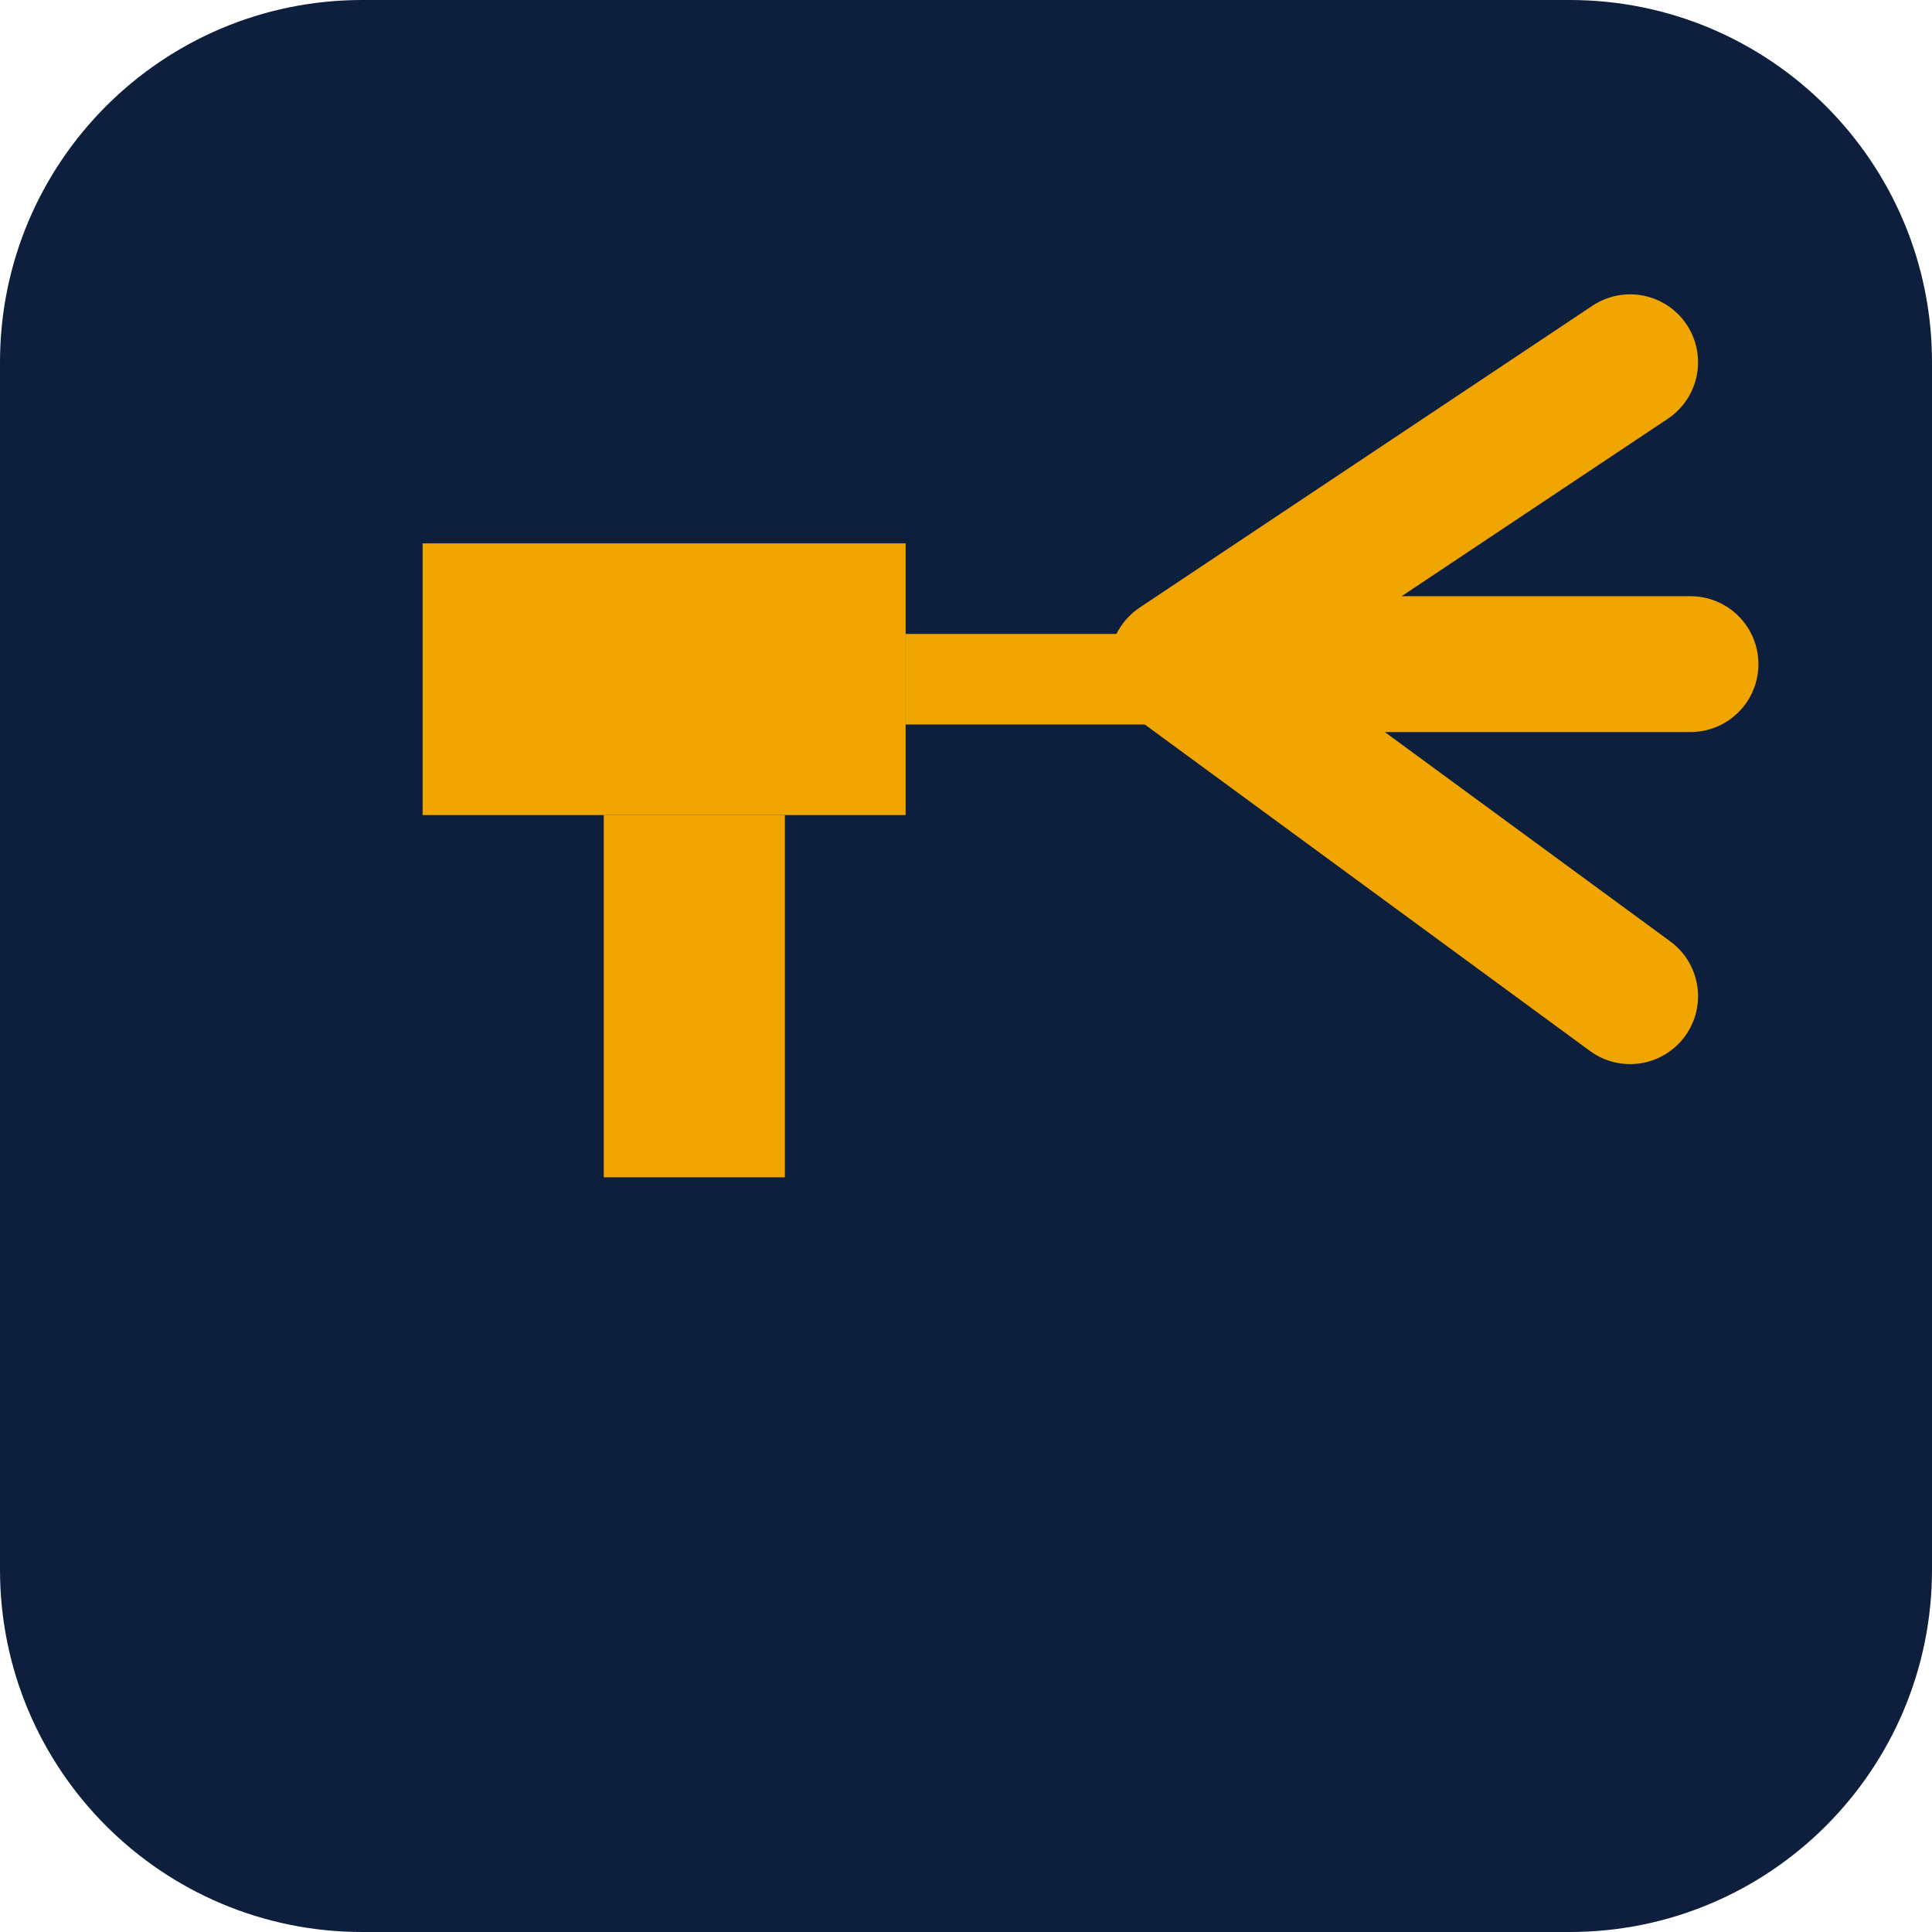
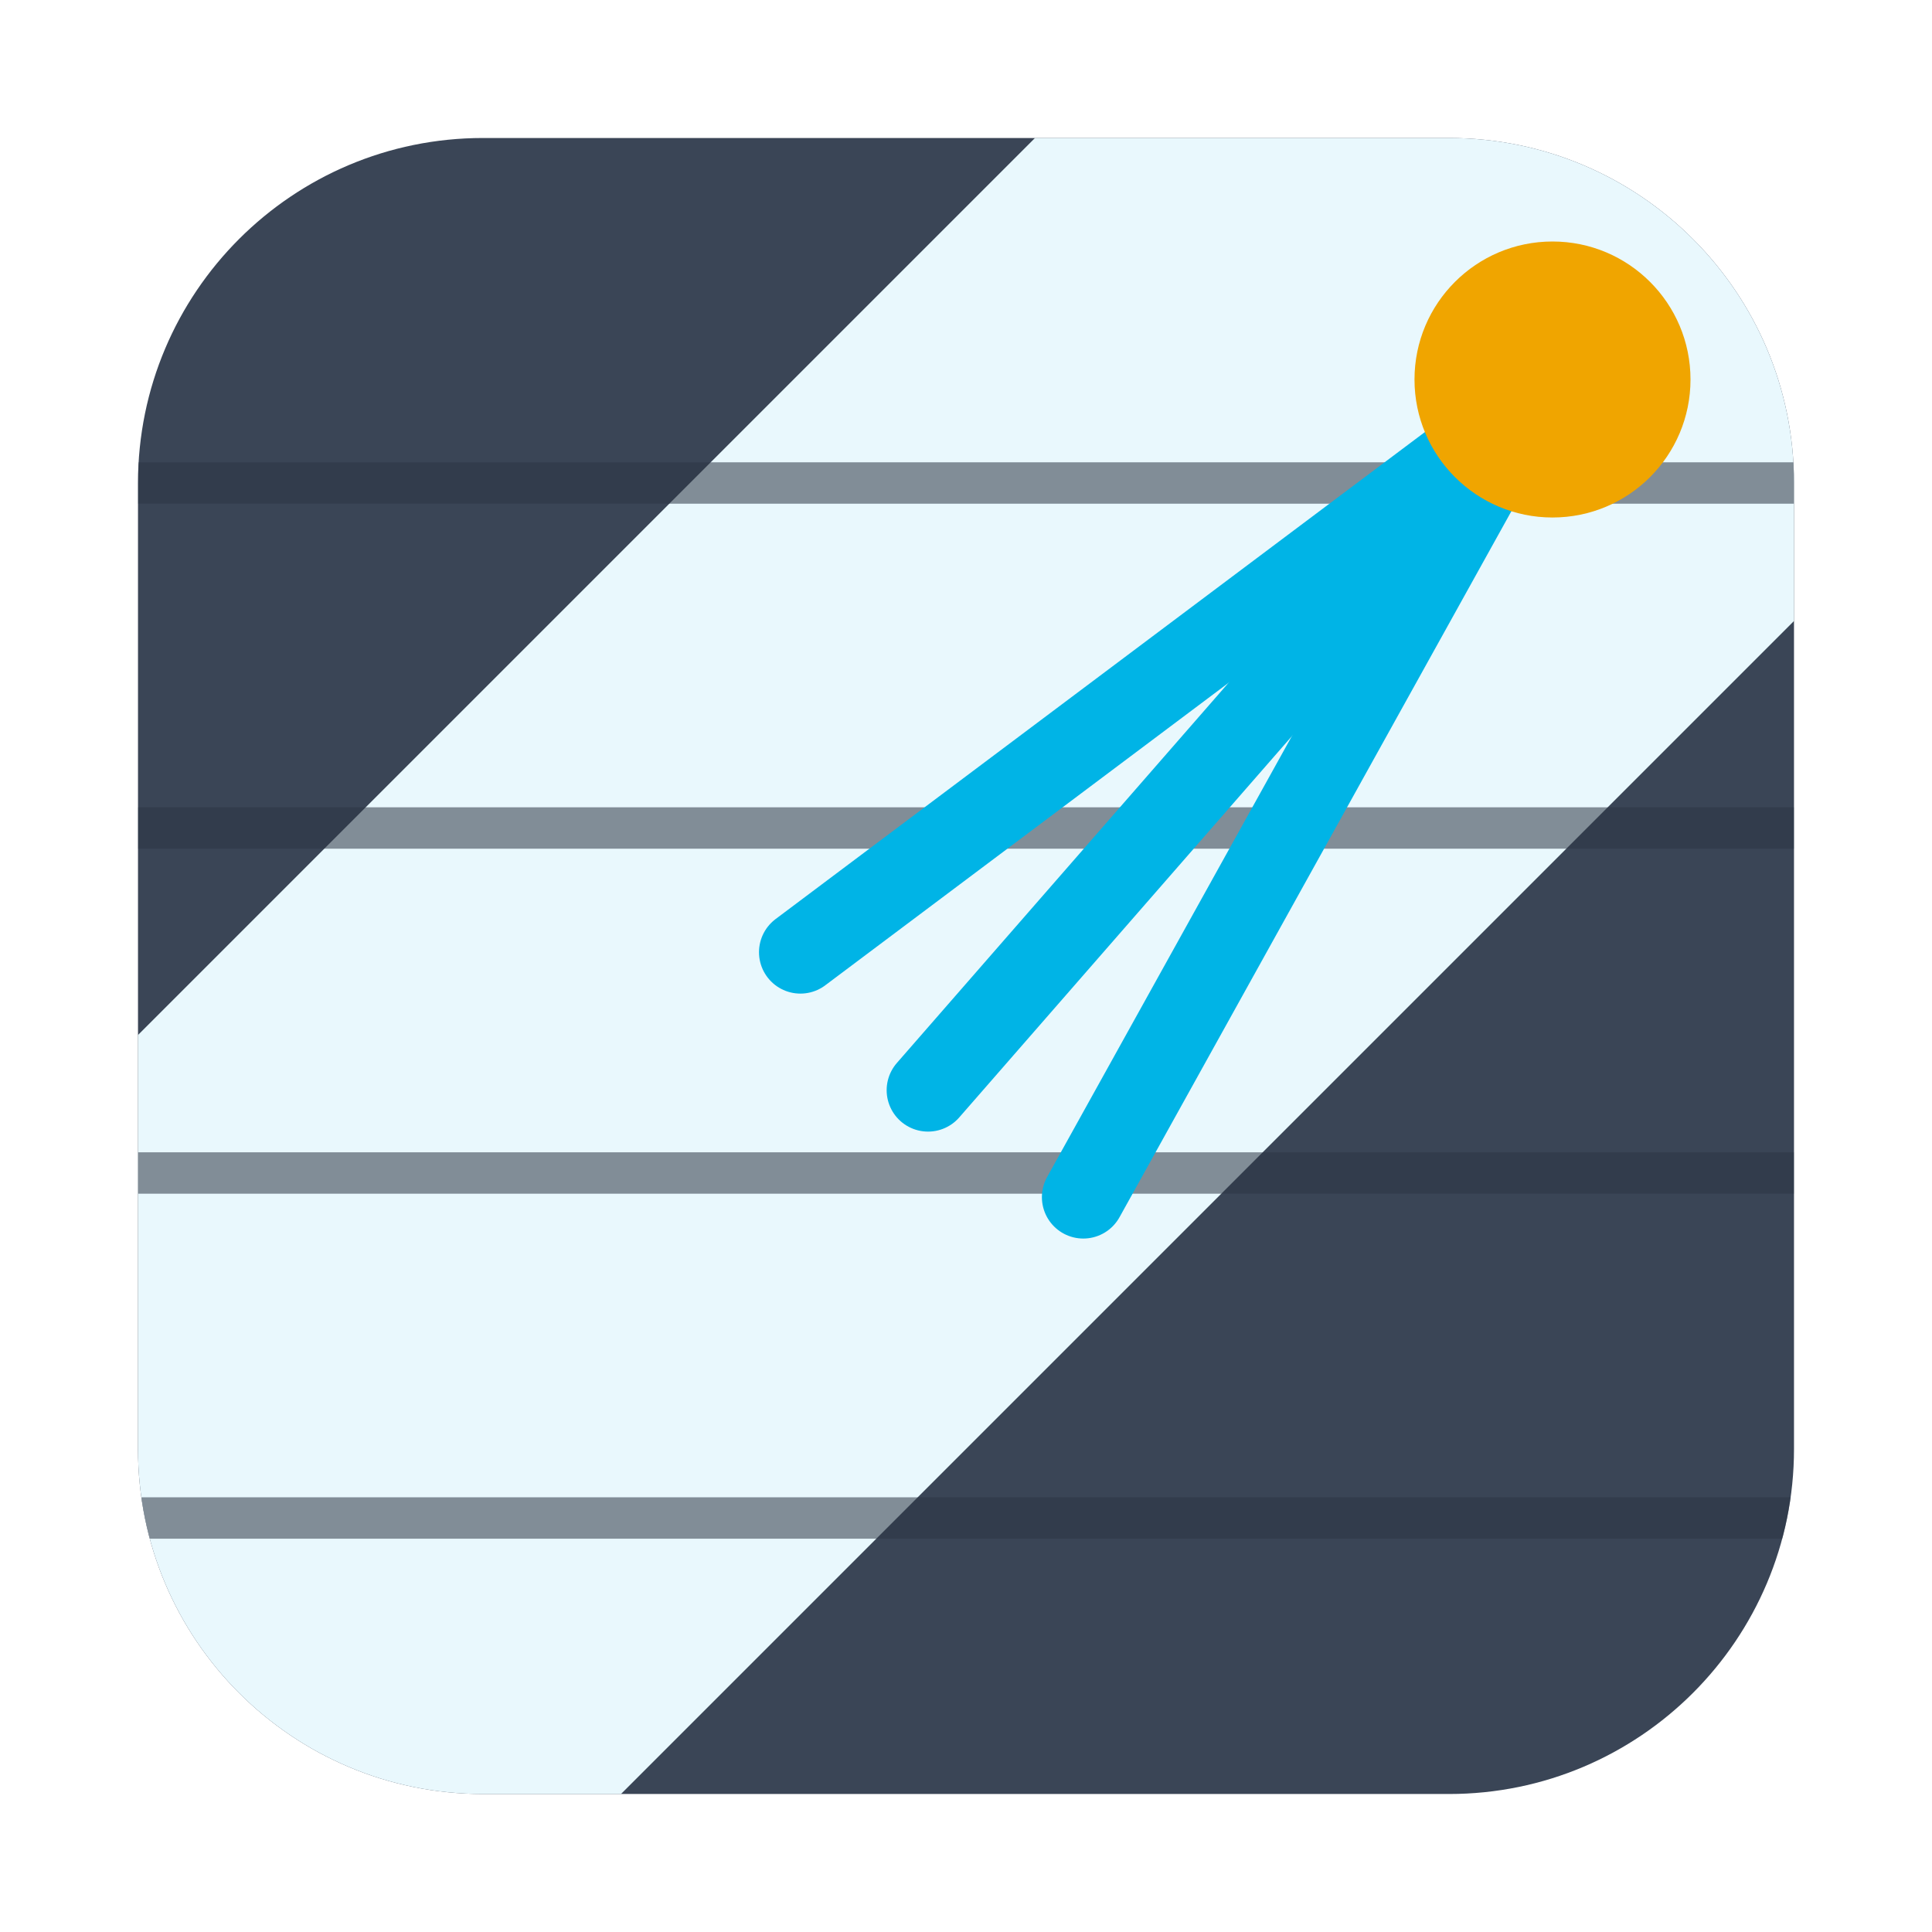
- <svg xmlns="http://www.w3.org/2000/svg" viewBox="0 0 64 64">
-   <rect width="64" height="64" rx="12" fill="#0d1f3c" />
-   <path d="M14 18 h16 v9 h-16 z" fill="#f0a500" />
-   <path d="M30 21 h9 v3 h-9 z" fill="#f0a500" />
-   <path d="M39 22 L54 12 M39 22 L56 22 M39 22 L54 33" stroke="#f0a500" stroke-width="4.5" stroke-linecap="round" />
-   <path d="M20 27 v12 h6 v-12" fill="#f0a500" />
+ <svg xmlns="http://www.w3.org/2000/svg" viewBox="0 0 56 56" width="56" height="56">
+   <defs>
+     <clipPath id="hpc">
+       <rect x="4" y="4" width="48" height="48" rx="10" />
+     </clipPath>
+   </defs>
+   <rect x="4" y="4" width="48" height="48" rx="10" fill="#3a4556" />
+   <g clip-path="url(#hpc)">
+     <path d="M-6 40 L40 -6 L58 12 L12 58 Z" fill="#e9f8fd" />
+     <line x1="4" y1="14" x2="52" y2="14" stroke="#2c3544" stroke-width="1.2" opacity=".55" />
+     <line x1="4" y1="24" x2="52" y2="24" stroke="#2c3544" stroke-width="1.2" opacity=".55" />
+     <line x1="4" y1="34" x2="52" y2="34" stroke="#2c3544" stroke-width="1.2" opacity=".55" />
+     <line x1="4" y1="44" x2="52" y2="44" stroke="#2c3544" stroke-width="1.2" opacity=".55" />
+   </g>
+   <line x1="44" y1="12" x2="23.2" y2="27.6" stroke="#00b4e6" stroke-width="2.4" stroke-linecap="round" />
+   <line x1="44" y1="12" x2="26.9" y2="31.6" stroke="#00b4e6" stroke-width="2.4" stroke-linecap="round" />
+   <line x1="44" y1="12" x2="31.4" y2="34.7" stroke="#00b4e6" stroke-width="2.4" stroke-linecap="round" />
+   <circle cx="45" cy="11" r="4" fill="#f0a500" />
</svg>
